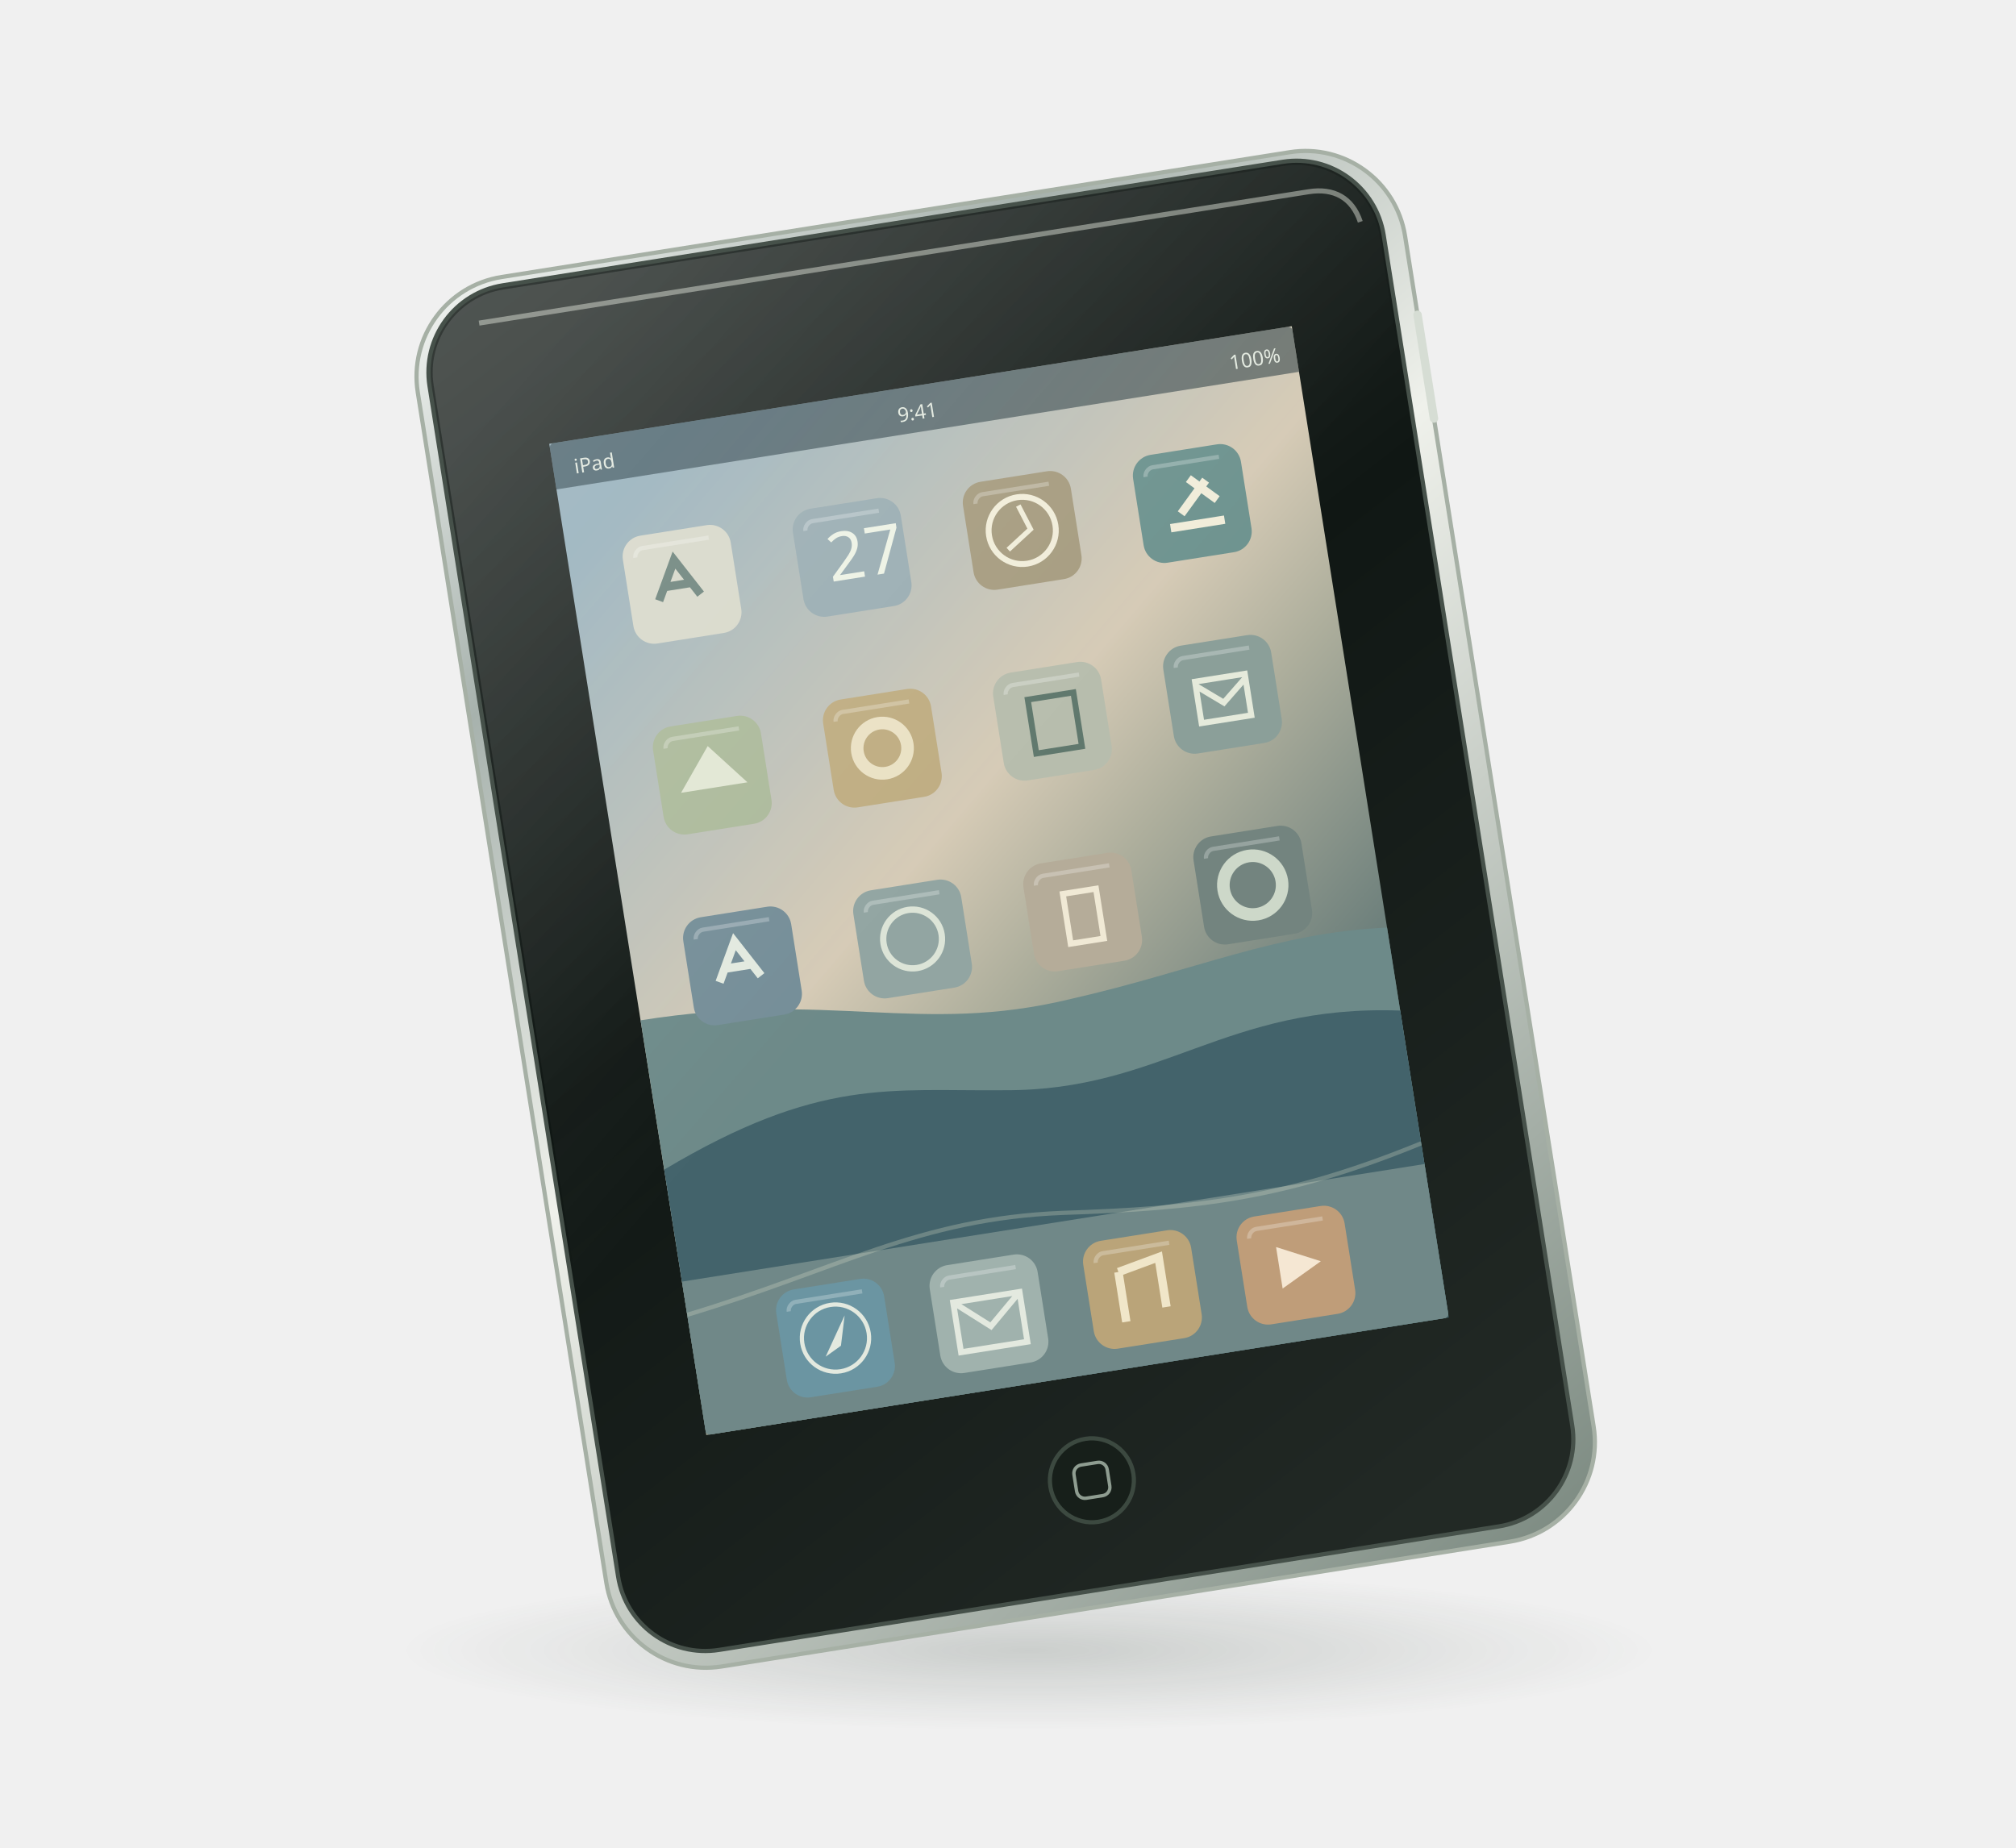
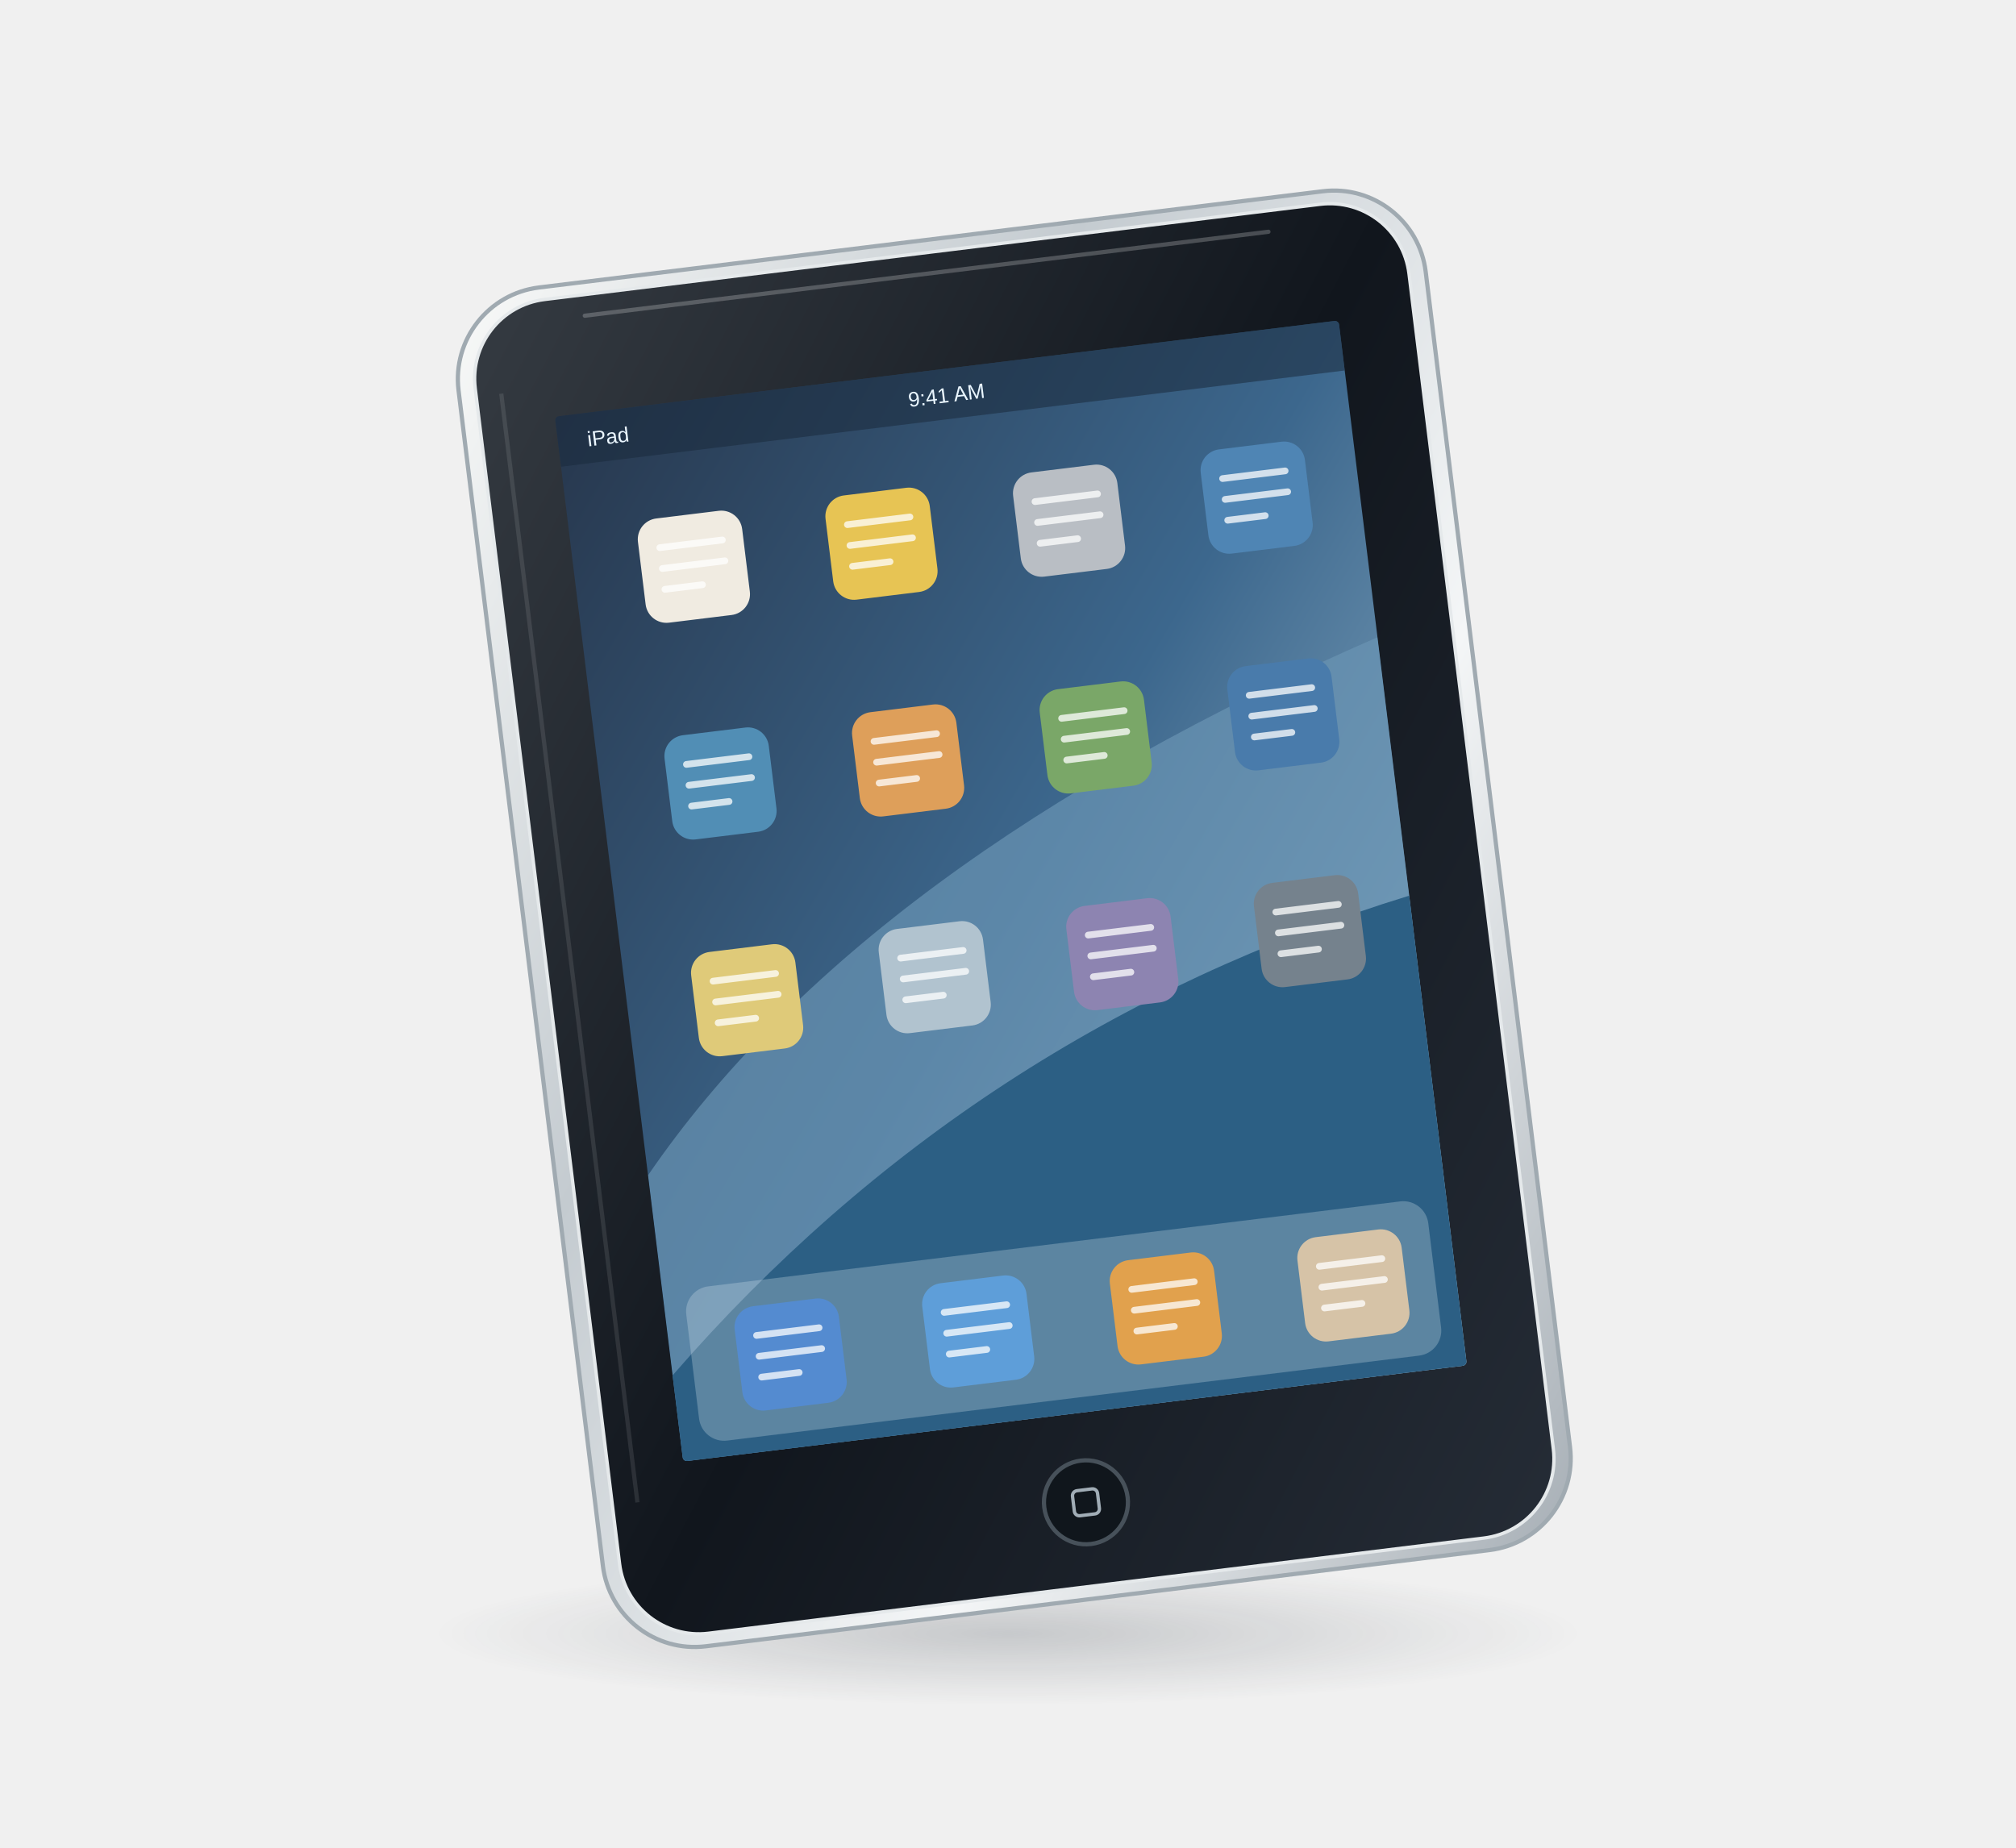
- <svg xmlns="http://www.w3.org/2000/svg" viewBox="0 0 480 440" fill="none">
+ <svg xmlns="http://www.w3.org/2000/svg" viewBox="0 0 480 440" fill="none" role="img" aria-labelledby="title">
  <defs>
-     <linearGradient id="edge" x1="132" y1="49" x2="353" y2="379" gradientUnits="userSpaceOnUse">
-       <stop stop-color="#eef1ee" />
-       <stop offset=".2" stop-color="#a7b2ad" />
-       <stop offset=".45" stop-color="#eff1eb" />
-       <stop offset="1" stop-color="#7e8c83" />
+     <linearGradient id="silver" x1="0%" y1="0%" x2="100%" y2="100%">
+       <stop offset="0.000" stop-color="#f9faf9" />
+       <stop offset="0.333" stop-color="#c4cbd0" />
+       <stop offset="0.667" stop-color="#f4f6f7" />
+       <stop offset="1.000" stop-color="#a6aeb5" />
    </linearGradient>
-     <linearGradient id="glass" x1="136" y1="53" x2="314" y2="376" gradientUnits="userSpaceOnUse">
-       <stop stop-color="#343a37" />
-       <stop offset=".45" stop-color="#101714" />
-       <stop offset="1" stop-color="#222925" />
+     <linearGradient id="white" x1="0%" y1="0%" x2="100%" y2="100%">
+       <stop offset="0.000" stop-color="#ffffff" />
+       <stop offset="0.500" stop-color="#f6f7f6" />
+       <stop offset="1.000" stop-color="#d8dfe0" />
    </linearGradient>
-     <linearGradient id="sky" x1="155" y1="113" x2="314" y2="300" gradientUnits="userSpaceOnUse">
-       <stop stop-color="#99b2bd" />
-       <stop offset=".45" stop-color="#d6cbb6" />
-       <stop offset=".6" stop-color="#adae9c" />
-       <stop offset="1" stop-color="#405f65" />
+     <linearGradient id="glass" x1="0%" y1="0%" x2="100%" y2="100%">
+       <stop offset="0.000" stop-color="#353b42" />
+       <stop offset="0.500" stop-color="#11161d" />
+       <stop offset="1.000" stop-color="#252c36" />
    </linearGradient>
-     <linearGradient id="shine" x1="135" y1="80" x2="290" y2="265" gradientUnits="userSpaceOnUse">
-       <stop stop-color="white" stop-opacity=".13" />
-       <stop offset=".65" stop-color="white" stop-opacity="0" />
+     <linearGradient id="shine" x1="0%" y1="0%" x2="100%" y2="100%">
+       <stop offset="0.000" stop-color="#ffffff" />
+       <stop offset="1.000" stop-color="#ffffff00" />
    </linearGradient>
-     <radialGradient id="shadow">
-       <stop stop-color="#23352a" stop-opacity=".18" />
-       <stop offset="1" stop-color="#23352a" stop-opacity="0" />
+     <radialGradient id="ground">
+       <stop stop-color="#18232f" stop-opacity=".19" />
+       <stop offset="1" stop-color="#18232f" stop-opacity="0" />
    </radialGradient>
-     <clipPath id="display">
-       <rect x="150" y="90" width="179" height="239" rx="1" />
+     <linearGradient id="pad-wall" x1="0%" y1="0%" x2="100%" y2="100%">
+       <stop offset="0.000" stop-color="#27374d" />
+       <stop offset="0.500" stop-color="#3c678d" />
+       <stop offset="1.000" stop-color="#a1c1d4" />
+     </linearGradient>
+   </defs>
+   <ellipse cx="240" cy="389" rx="137" ry="17" fill="url(#ground)" />
+   <g transform="rotate(-7 240 223)">
+     <rect x="126" y="56" width="232" height="326" rx="22" fill="url(#silver)" stroke="#a0aab1" />
+     <rect x="130" y="59" width="224" height="320" rx="19" fill="url(#glass)" stroke="#e5e9eb" stroke-width=".8" />
+     <rect x="148" y="87" width="188" height="250.667" rx="1" fill="url(#pad-wall)" />
+     <clipPath id="pad-display">
+       <rect x="148" y="87" width="188" height="250.667" rx="1" />
    </clipPath>
-     <g id="icon">
-       <rect width="26" height="26" rx="5" fill="currentColor" />
-       <path d="M3 5c0-1 1-2 2-2h16" stroke="white" stroke-opacity=".25" />
+     <g clip-path="url(#pad-display)">
+       <path d="M148 269q60-68 188-106v176H148Z" fill="#6a94b3" opacity=".7" />
+       <path d="M148 317q81-73 188-92v113H148Z" fill="#2c5f84" />
+       <path d="M148 87h188v12H148Z" fill="#1a2b3d" fill-opacity=".55" />
+       <text x="155" y="95" fill="#eaf6ff" font-size="5" font-family="Arial,sans-serif">iPad</text>
+       <text x="232" y="95" fill="#eaf6ff" font-size="5" font-family="Arial,sans-serif">9:41 AM</text>
+       <rect x="153" y="297" width="178" height="37" rx="6" fill="#d9e5ed" fill-opacity=".28" />
+       <rect x="164" y="114" width="25" height="25" rx="5" fill="#f0ebe1" />
+       <path d="M169 121h15m-15 5h15m-15 5h9" stroke="#fff" stroke-opacity=".75" stroke-width="1.6" stroke-linecap="round" />
+       <rect x="209" y="114" width="25" height="25" rx="5" fill="#e7c454" />
+       <path d="M214 121h15m-15 5h15m-15 5h9" stroke="#fff" stroke-opacity=".75" stroke-width="1.6" stroke-linecap="round" />
+       <rect x="254" y="114" width="25" height="25" rx="5" fill="#b9bec4" />
+       <path d="M259 121h15m-15 5h15m-15 5h9" stroke="#fff" stroke-opacity=".75" stroke-width="1.6" stroke-linecap="round" />
+       <rect x="299" y="114" width="25" height="25" rx="5" fill="#4f85b4" />
+       <path d="M304 121h15m-15 5h15m-15 5h9" stroke="#fff" stroke-opacity=".75" stroke-width="1.6" stroke-linecap="round" />
+       <rect x="164" y="166" width="25" height="25" rx="5" fill="#518eb5" />
+       <path d="M169 173h15m-15 5h15m-15 5h9" stroke="#fff" stroke-opacity=".75" stroke-width="1.6" stroke-linecap="round" />
+       <rect x="209" y="166" width="25" height="25" rx="5" fill="#de9f5a" />
+       <path d="M214 173h15m-15 5h15m-15 5h9" stroke="#fff" stroke-opacity=".75" stroke-width="1.6" stroke-linecap="round" />
+       <rect x="254" y="166" width="25" height="25" rx="5" fill="#7aa768" />
+       <path d="M259 173h15m-15 5h15m-15 5h9" stroke="#fff" stroke-opacity=".75" stroke-width="1.6" stroke-linecap="round" />
+       <rect x="299" y="166" width="25" height="25" rx="5" fill="#497bab" />
+       <path d="M304 173h15m-15 5h15m-15 5h9" stroke="#fff" stroke-opacity=".75" stroke-width="1.6" stroke-linecap="round" />
+       <rect x="164" y="218" width="25" height="25" rx="5" fill="#dfca79" />
+       <path d="M169 225h15m-15 5h15m-15 5h9" stroke="#fff" stroke-opacity=".75" stroke-width="1.6" stroke-linecap="round" />
+       <rect x="209" y="218" width="25" height="25" rx="5" fill="#b1c3cf" />
+       <path d="M214 225h15m-15 5h15m-15 5h9" stroke="#fff" stroke-opacity=".75" stroke-width="1.6" stroke-linecap="round" />
+       <rect x="254" y="218" width="25" height="25" rx="5" fill="#8d84b1" />
+       <path d="M259 225h15m-15 5h15m-15 5h9" stroke="#fff" stroke-opacity=".75" stroke-width="1.6" stroke-linecap="round" />
+       <rect x="299" y="218" width="25" height="25" rx="5" fill="#75828d" />
+       <path d="M304 225h15m-15 5h15m-15 5h9" stroke="#fff" stroke-opacity=".75" stroke-width="1.6" stroke-linecap="round" />
+       <rect x="164" y="303" width="25" height="25" rx="5" fill="#548bd0" />
+       <path d="M169 310h15m-15 5h15m-15 5h9" stroke="#fff" stroke-opacity=".75" stroke-width="1.6" stroke-linecap="round" />
+       <rect x="209" y="303" width="25" height="25" rx="5" fill="#5e9ed9" />
+       <path d="M214 310h15m-15 5h15m-15 5h9" stroke="#fff" stroke-opacity=".75" stroke-width="1.6" stroke-linecap="round" />
+       <rect x="254" y="303" width="25" height="25" rx="5" fill="#e1a14d" />
+       <path d="M259 310h15m-15 5h15m-15 5h9" stroke="#fff" stroke-opacity=".75" stroke-width="1.6" stroke-linecap="round" />
+       <rect x="299" y="303" width="25" height="25" rx="5" fill="#d6c3a7" />
+       <path d="M304 310h15m-15 5h15m-15 5h9" stroke="#fff" stroke-opacity=".75" stroke-width="1.6" stroke-linecap="round" />
    </g>
-   </defs>
-   <ellipse cx="245" cy="393" rx="150" ry="19" fill="url(#shadow)" />
-   <g transform="rotate(-9 240 220)">
-     <rect x="121" y="49" width="238" height="335" rx="24" fill="url(#edge)" stroke="#a6b0a5" />
-     <rect x="124" y="51" width="230" height="329" rx="21" fill="url(#glass)" stroke="#46514a" />
-     <rect x="150" y="90" width="179" height="239" fill="url(#sky)" />
-     <g clip-path="url(#display)">
-       <path d="M150 229c46 0 65 14 102 11 30-2 51-8 77-5v94H150V229Z" fill="#6d8a89" />
-       <path d="M150 265c40-16 56-10 83-6 37 6 55-12 96-4v74H150v-64Z" fill="#43636b" />
-       <path d="M150 300c37-5 58-14 92-10 32 4 53 5 87-3" stroke="#bac5b3" stroke-width="1" opacity=".35" />
-       <rect x="150" y="90" width="179" height="11" fill="#182c35" fill-opacity=".5" />
-       <g fill="#e2e9df" font-family="sans-serif" font-size="4.8">
-         <text x="155" y="98">iPad</text>
-         <text x="233" y="98">9:41</text>
-         <text x="313" y="98">100%</text>
-       </g>
-       <g transform="translate(163 115)">
-         <use href="#icon" color="#d8d9cb" />
-         <use href="#icon" x="41" color="#9baeb3" />
-         <use href="#icon" x="82" color="#a79d81" />
-         <use href="#icon" x="123" color="#6f9490" />
-         <path d="m7 16 5-9 5 9m-8-3h6" stroke="#71877f" stroke-width="2" />
-         <text x="48" y="18" fill="#edf2e5" font-family="sans-serif" font-size="16">27</text>
-         <circle cx="95" cy="13" r="8" stroke="#f1edda" stroke-width="1.4" />
-         <path d="m95 7 2 6-6 4" stroke="#f1edda" stroke-width="1.2" />
-         <path d="M130 18h13m-10-3 7-7m-4-1 6 6" stroke="#f1edda" stroke-width="2" />
-       </g>
-       <g transform="translate(163 161)">
-         <use href="#icon" color="#acba9b" />
-         <use href="#icon" x="41" color="#bfad82" />
-         <use href="#icon" x="82" color="#b7bdad" />
-         <use href="#icon" x="123" color="#8b9f99" />
-         <path d="M5 16h16l-8-10-8 10Z" fill="#e2e7d4" />
-         <circle cx="54" cy="13" r="6" stroke="#eae1c4" stroke-width="3" />
-         <path d="M90 7h11v13H90z" stroke="#60786d" stroke-width="1.4" />
-         <path d="m130 10 6 5 6-5m-12-1h12v10h-12V9Z" stroke="#e5eadb" stroke-width="1.4" />
-       </g>
-       <g transform="translate(163 207)">
-         <use href="#icon" color="#758e98" />
-         <use href="#icon" x="41" color="#92a5a2" />
-         <use href="#icon" x="82" color="#b5ac99" />
-         <use href="#icon" x="123" color="#73847f" />
-         <path d="m7 16 5-9 5 9m-8-3h6" stroke="#e2eadf" stroke-width="2" />
-         <circle cx="54" cy="13" r="7" stroke="#dce4d7" stroke-width="1.5" />
-         <path d="M91 8h8v12h-8z" stroke="#f0e9d5" stroke-width="1.4" />
-         <circle cx="136" cy="13" r="7" stroke="#cdd8c9" stroke-width="3" />
-       </g>
-       <path d="M150 292h179v37H150z" fill="#d9dfcc" fill-opacity=".3" />
-       <g transform="translate(171 298)">
-         <use href="#icon" color="#6b95a2" />
-         <use href="#icon" x="37" color="#a0b2ad" />
-         <use href="#icon" x="74" color="#baa479" />
-         <use href="#icon" x="111" color="#bf9d79" />
-         <circle cx="13" cy="13" r="8" stroke="#e3e9df" />
-         <path d="m10 17 6-9-2 7-4 2Z" fill="#e3e9df" />
-         <path d="m42 9 8 7 8-7m-16 0h16v12H42V9Z" stroke="#e3e9df" stroke-width="1.4" />
-         <path d="m82 8 10-2v12m-10-10v12" stroke="#f0e6c9" stroke-width="2" />
-         <path d="m120 8 10 5-10 5V8Z" fill="#f5e7d3" />
-       </g>
-     </g>
-     <rect x="125" y="52" width="228" height="327" rx="20" fill="url(#shine)" />
-     <circle cx="239" cy="354" r="10" fill="#171f1a" stroke="#3c4940" />
-     <rect x="235" y="350" width="8" height="8" rx="2" stroke="#8f9d91" stroke-width=".8" />
-     <path d="M138 59h200c6 0 10 3 11 9" stroke="#e9ede3" stroke-opacity=".45" stroke-width="1.2" />
-     <path d="M359 92v25" stroke="#d6ddd4" stroke-width="2" stroke-linecap="round" />
+     <circle cx="242" cy="359" r="10" fill="#10161c" stroke="#47515a" />
+     <rect x="239" y="356" width="6" height="6" rx="1.2" stroke="#a1adb6" stroke-width=".8" />
+     <path d="M136 80v266" stroke="#ffffff" stroke-opacity=".1" />
+     <path d="M158 64h164" stroke="#ffffff" stroke-opacity=".22" stroke-linecap="round" />
  </g>
</svg>
